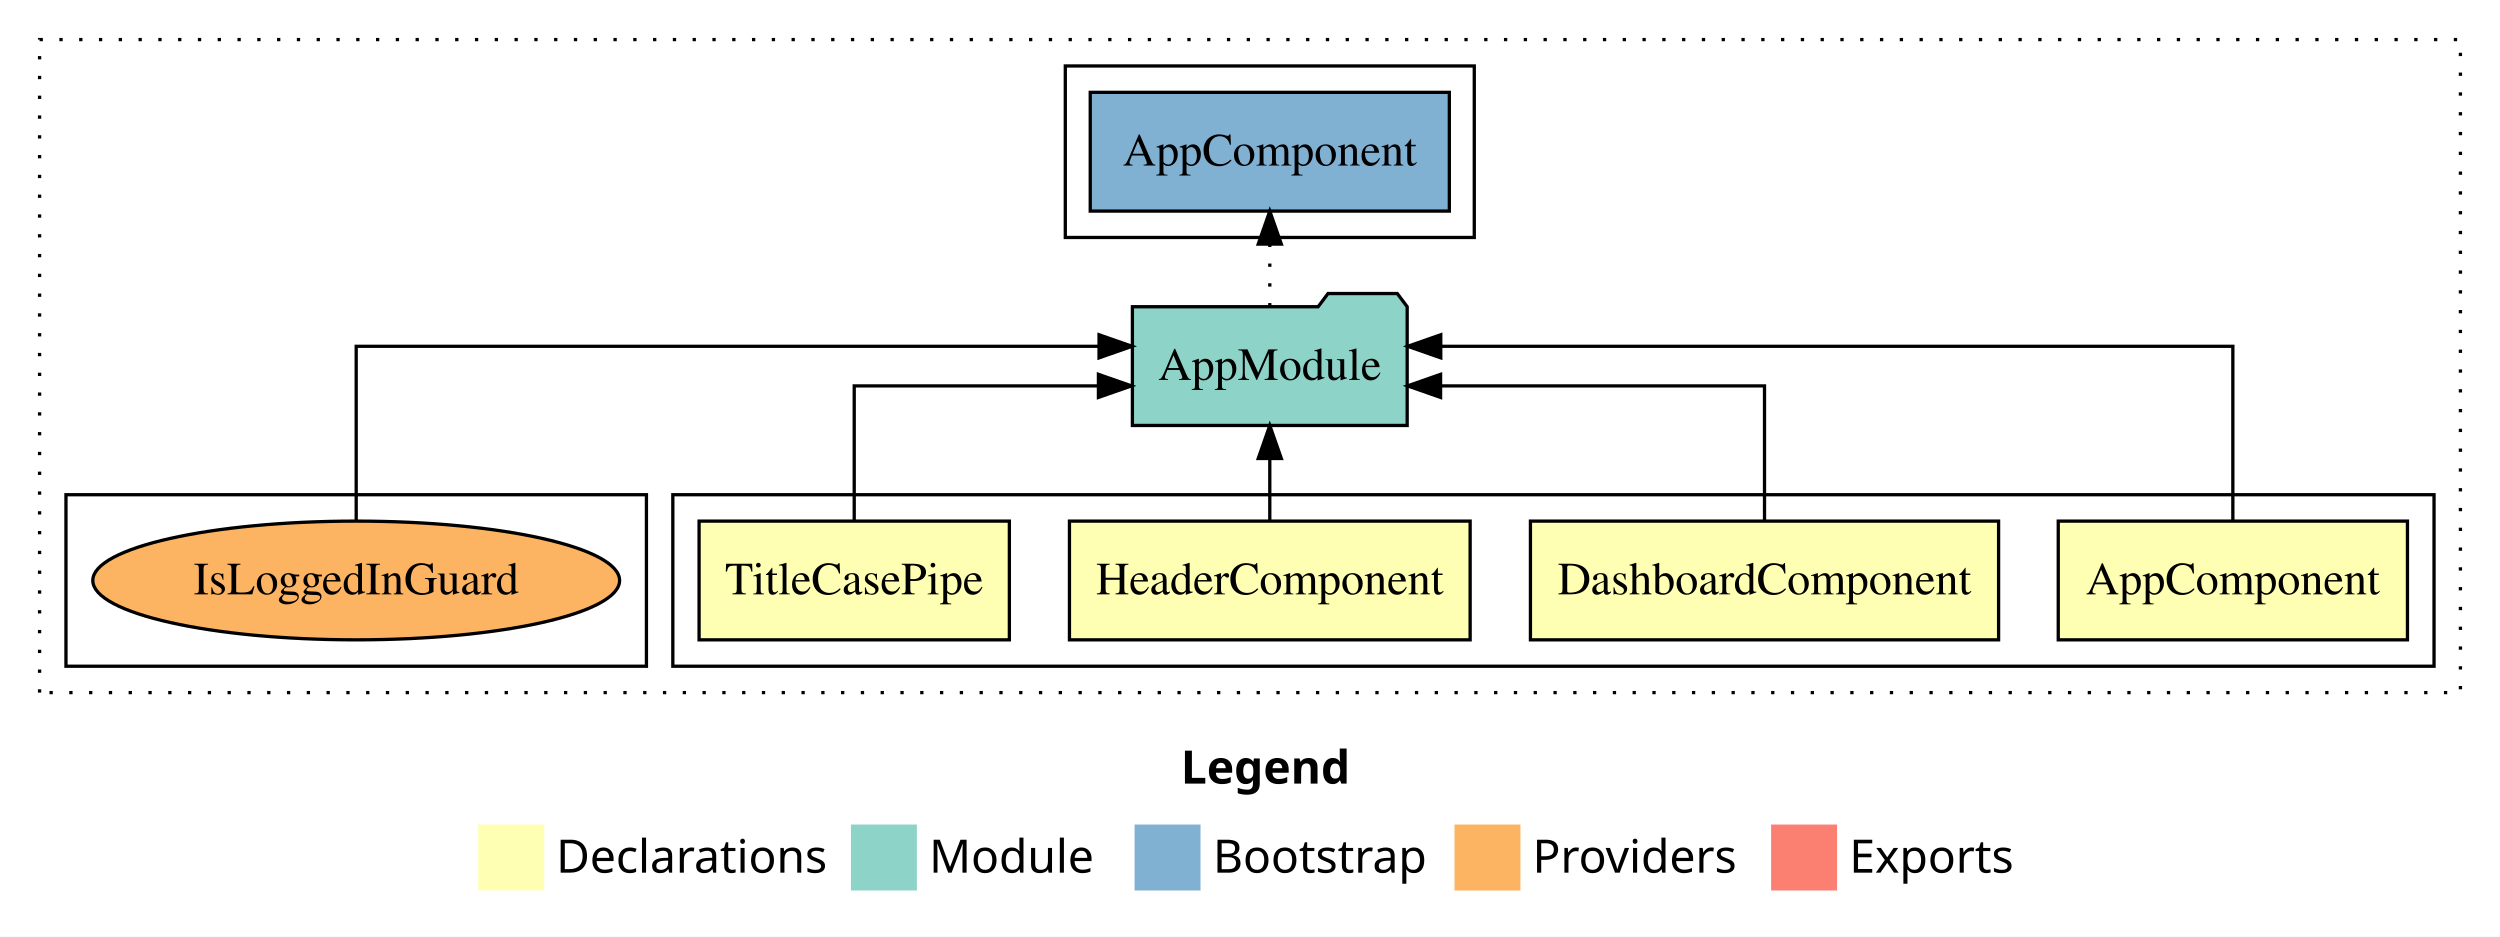
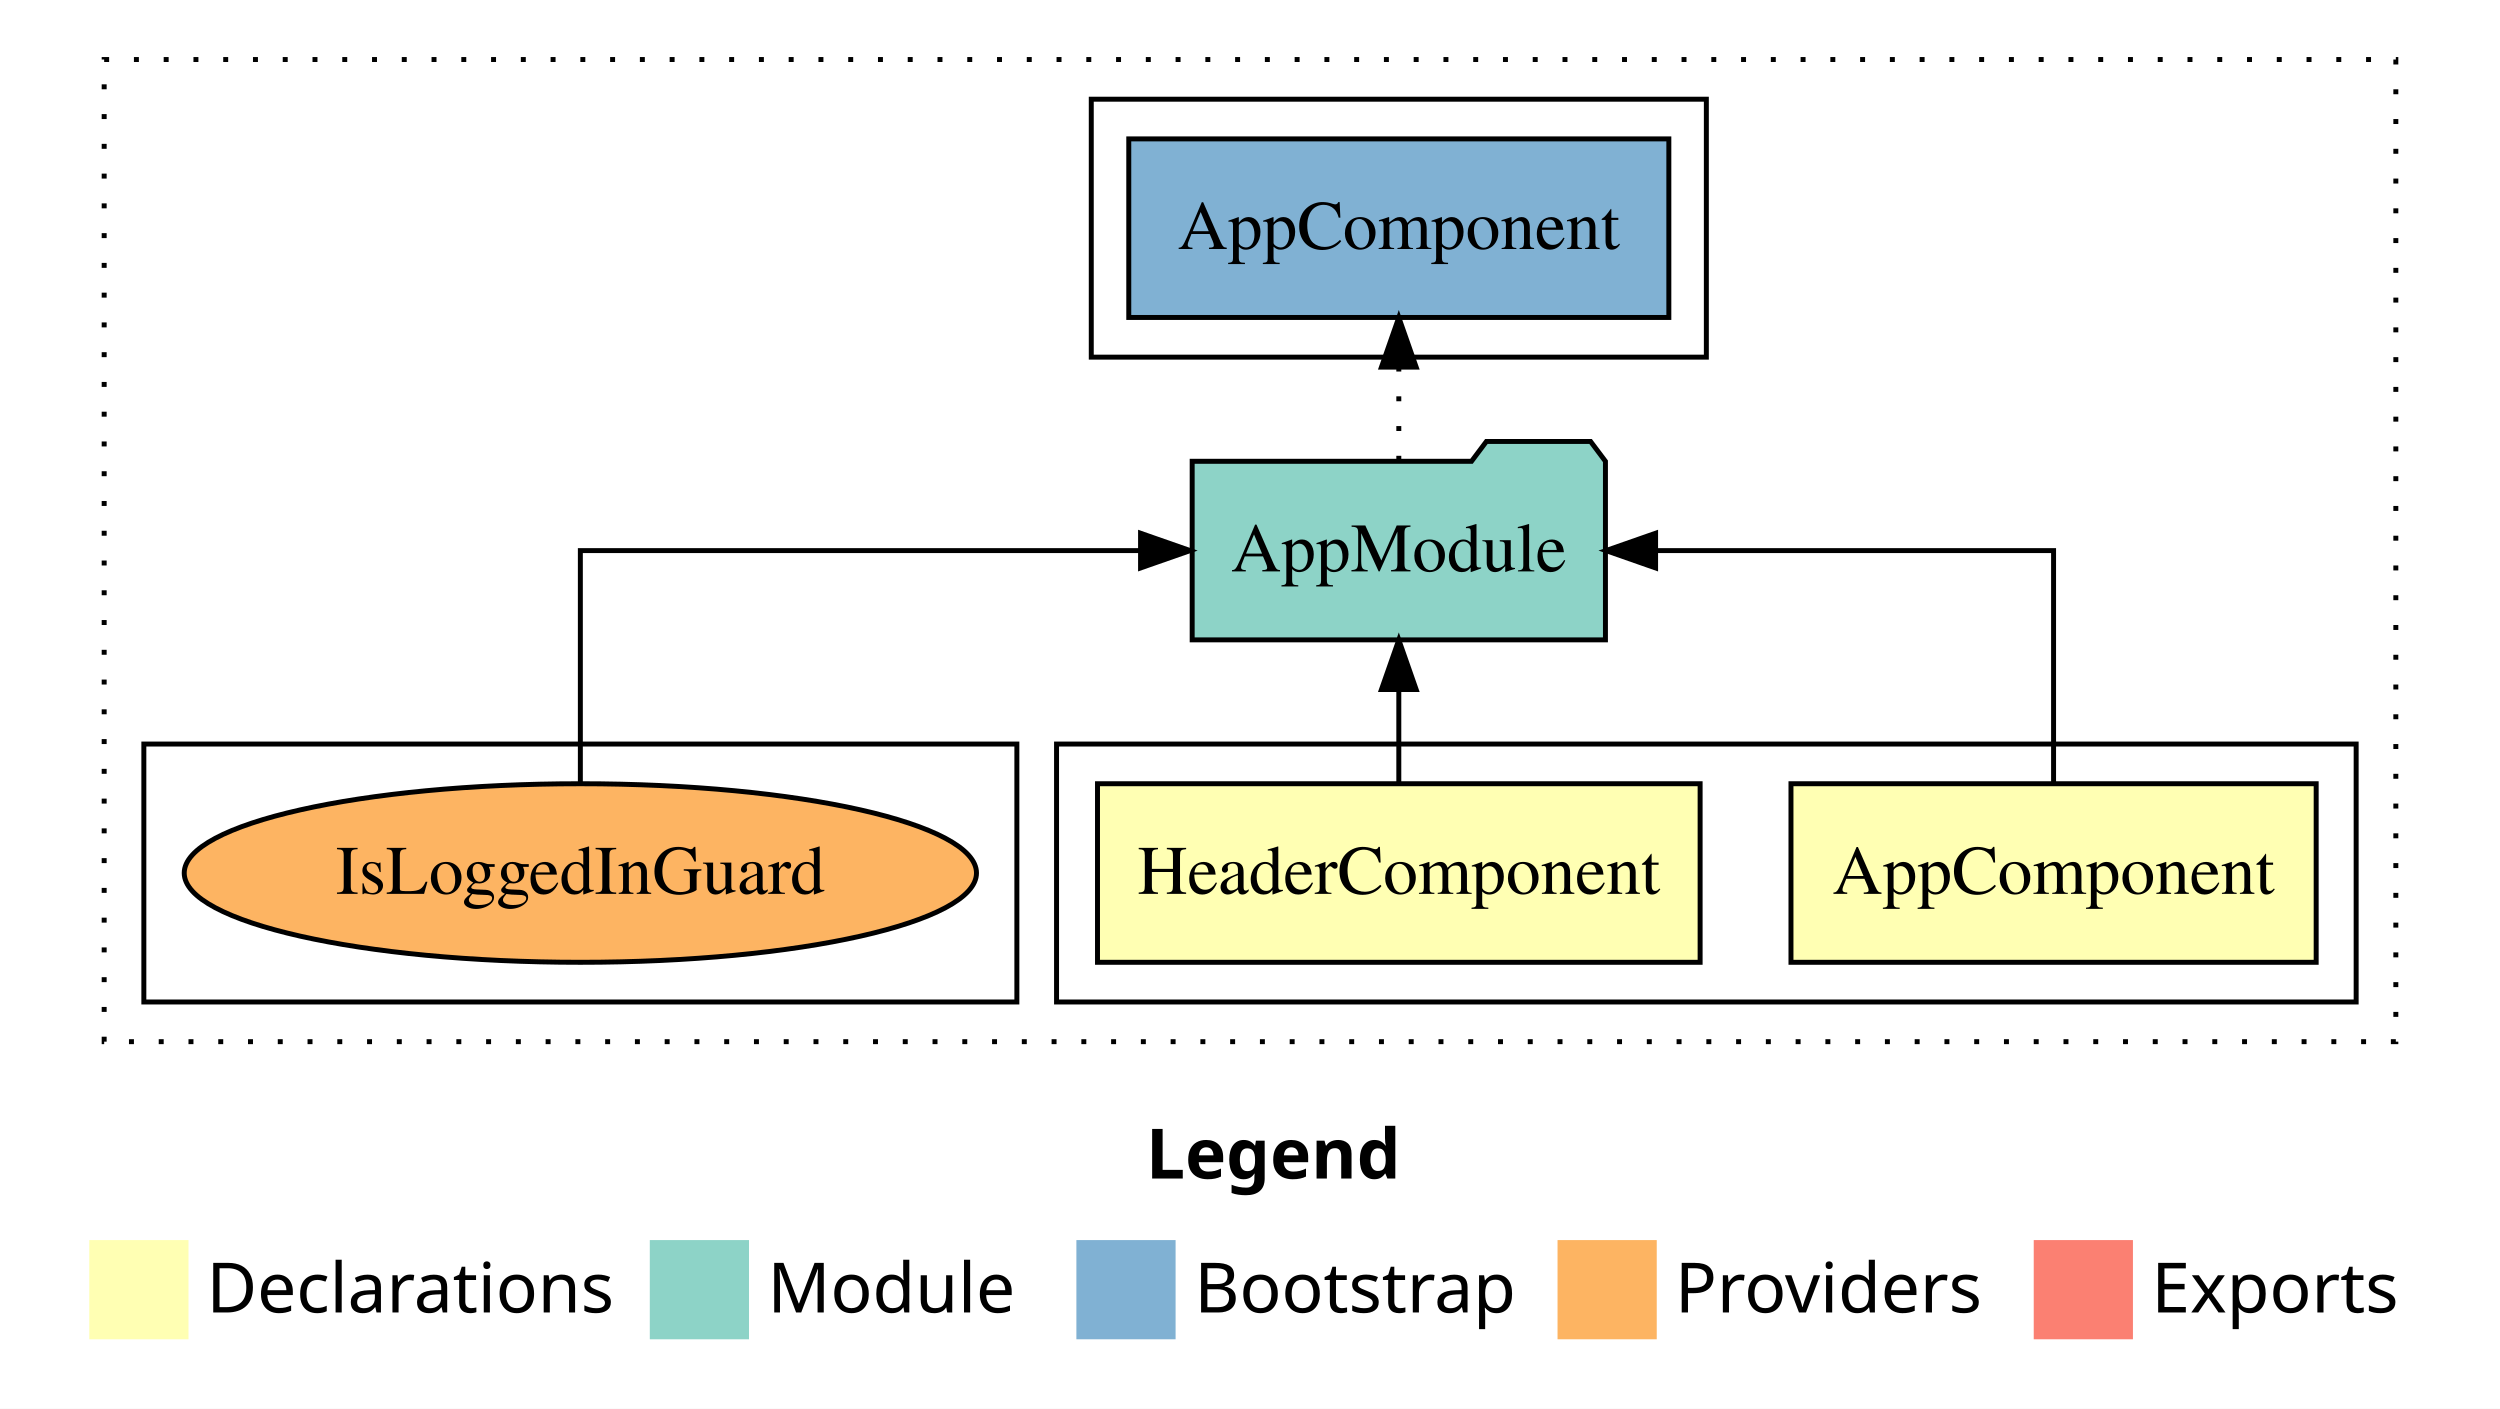
- <svg xmlns="http://www.w3.org/2000/svg" width="758pt" height="284pt" viewBox="0.00 0.00 758.00 284.00">
+ <svg xmlns="http://www.w3.org/2000/svg" width="504pt" height="284pt" viewBox="0.00 0.00 504.00 284.00">
  <g id="graph0" class="graph" transform="scale(1 1) rotate(0) translate(4 280)">
-     <polygon fill="#ffffff" stroke="transparent" points="-4,4 -4,-280 754,-280 754,4 -4,4" />
-     <text text-anchor="start" x="354.009" y="-42.4" font-family="sans-serif" font-weight="bold" font-size="14.00" fill="#000000">Legend</text>
-     <polygon fill="#ffffb3" stroke="transparent" points="141,-10 141,-30 161,-30 161,-10 141,-10" />
-     <text text-anchor="start" x="164.629" y="-15.4" font-family="sans-serif" font-size="14.00" fill="#000000">  Declarations</text>
-     <polygon fill="#8dd3c7" stroke="transparent" points="254,-10 254,-30 274,-30 274,-10 254,-10" />
-     <text text-anchor="start" x="277.725" y="-15.4" font-family="sans-serif" font-size="14.00" fill="#000000">  Module</text>
-     <polygon fill="#80b1d3" stroke="transparent" points="340,-10 340,-30 360,-30 360,-10 340,-10" />
-     <text text-anchor="start" x="363.781" y="-15.4" font-family="sans-serif" font-size="14.00" fill="#000000">  Bootstrap</text>
-     <polygon fill="#fdb462" stroke="transparent" points="437,-10 437,-30 457,-30 457,-10 437,-10" />
-     <text text-anchor="start" x="460.673" y="-15.4" font-family="sans-serif" font-size="14.00" fill="#000000">  Providers</text>
-     <polygon fill="#fb8072" stroke="transparent" points="533,-10 533,-30 553,-30 553,-10 533,-10" />
-     <text text-anchor="start" x="556.726" y="-15.4" font-family="sans-serif" font-size="14.00" fill="#000000">  Exports</text>
+     <polygon fill="#ffffff" stroke="transparent" points="-4,4 -4,-280 500,-280 500,4 -4,4" />
+     <text text-anchor="start" x="227.009" y="-42.4" font-family="sans-serif" font-weight="bold" font-size="14.00" fill="#000000">Legend</text>
+     <polygon fill="#ffffb3" stroke="transparent" points="14,-10 14,-30 34,-30 34,-10 14,-10" />
+     <text text-anchor="start" x="37.629" y="-15.4" font-family="sans-serif" font-size="14.00" fill="#000000">  Declarations</text>
+     <polygon fill="#8dd3c7" stroke="transparent" points="127,-10 127,-30 147,-30 147,-10 127,-10" />
+     <text text-anchor="start" x="150.725" y="-15.4" font-family="sans-serif" font-size="14.00" fill="#000000">  Module</text>
+     <polygon fill="#80b1d3" stroke="transparent" points="213,-10 213,-30 233,-30 233,-10 213,-10" />
+     <text text-anchor="start" x="236.781" y="-15.4" font-family="sans-serif" font-size="14.00" fill="#000000">  Bootstrap</text>
+     <polygon fill="#fdb462" stroke="transparent" points="310,-10 310,-30 330,-30 330,-10 310,-10" />
+     <text text-anchor="start" x="333.673" y="-15.4" font-family="sans-serif" font-size="14.00" fill="#000000">  Providers</text>
+     <polygon fill="#fb8072" stroke="transparent" points="406,-10 406,-30 426,-30 426,-10 406,-10" />
+     <text text-anchor="start" x="429.726" y="-15.4" font-family="sans-serif" font-size="14.00" fill="#000000">  Exports</text>
    <g id="clust1" class="cluster">
-       <polygon fill="none" stroke="#000000" stroke-dasharray="1,5" points="8,-70 8,-268 742,-268 742,-70 8,-70" />
+       <polygon fill="none" stroke="#000000" stroke-dasharray="1,5" points="17,-70 17,-268 479,-268 479,-70 17,-70" />
    </g>
    <g id="clust2" class="cluster">
-       <polygon fill="none" stroke="#000000" points="200,-78 200,-130 734,-130 734,-78 200,-78" />
+       <polygon fill="none" stroke="#000000" points="209,-78 209,-130 471,-130 471,-78 209,-78" />
    </g>
-     <g id="clust9" class="cluster">
-       <polygon fill="none" stroke="#000000" points="319,-208 319,-260 443,-260 443,-208 319,-208" />
+     <g id="clust7" class="cluster">
+       <polygon fill="none" stroke="#000000" points="216,-208 216,-260 340,-260 340,-208 216,-208" />
    </g>
-     <g id="clust10" class="cluster">
-       <polygon fill="none" stroke="#000000" points="16,-78 16,-130 192,-130 192,-78 16,-78" />
+     <g id="clust8" class="cluster">
+       <polygon fill="none" stroke="#000000" points="25,-78 25,-130 201,-130 201,-78 25,-78" />
    </g>
    <g id="node1" class="node">
-       <polygon fill="#ffffb3" stroke="#000000" points="725.94,-122 620.06,-122 620.06,-86 725.94,-86 725.94,-122" />
-       <text text-anchor="middle" x="673" y="-99.8" font-family="Times,serif" font-size="14.00" fill="#000000">AppComponent</text>
+       <polygon fill="#ffffb3" stroke="#000000" points="462.94,-122 357.06,-122 357.06,-86 462.94,-86 462.94,-122" />
+       <text text-anchor="middle" x="410" y="-99.8" font-family="Times,serif" font-size="14.00" fill="#000000">AppComponent</text>
+     </g>
+     <g id="node3" class="node">
+       <polygon fill="#8dd3c7" stroke="#000000" points="319.657,-187 316.657,-191 295.657,-191 292.657,-187 236.343,-187 236.343,-151 319.657,-151 319.657,-187" />
+       <text text-anchor="middle" x="278" y="-164.8" font-family="Times,serif" font-size="14.00" fill="#000000">AppModule</text>
+     </g>
+     <g id="edge1" class="edge">
+       <path fill="none" stroke="#000000" d="M410,-122.106C410,-141.339 410,-169 410,-169 410,-169 329.766,-169 329.766,-169" />
+       <polygon fill="#000000" stroke="#000000" points="329.766,-165.5 319.766,-169 329.766,-172.5 329.766,-165.5" />
+     </g>
+     <g id="node2" class="node">
+       <polygon fill="#ffffb3" stroke="#000000" points="338.744,-122 217.256,-122 217.256,-86 338.744,-86 338.744,-122" />
+       <text text-anchor="middle" x="278" y="-99.8" font-family="Times,serif" font-size="14.00" fill="#000000">HeaderComponent</text>
+     </g>
+     <g id="edge2" class="edge">
+       <path fill="none" stroke="#000000" d="M278,-122.106C278,-122.106 278,-140.991 278,-140.991" />
+       <polygon fill="#000000" stroke="#000000" points="274.5,-140.991 278,-150.991 281.5,-140.991 274.5,-140.991" />
+     </g>
+     <g id="node4" class="node">
+       <polygon fill="#80b1d3" stroke="#000000" points="332.439,-252 223.561,-252 223.561,-216 332.439,-216 332.439,-252" />
+       <text text-anchor="middle" x="278" y="-229.8" font-family="Times,serif" font-size="14.00" fill="#000000">AppComponent </text>
+     </g>
+     <g id="edge3" class="edge">
+       <path fill="none" stroke="#000000" stroke-dasharray="1,5" d="M278,-187.106C278,-187.106 278,-205.991 278,-205.991" />
+       <polygon fill="#000000" stroke="#000000" points="274.5,-205.991 278,-215.991 281.5,-205.991 274.5,-205.991" />
    </g>
    <g id="node5" class="node">
-       <polygon fill="#8dd3c7" stroke="#000000" points="422.657,-187 419.657,-191 398.657,-191 395.657,-187 339.343,-187 339.343,-151 422.657,-151 422.657,-187" />
-       <text text-anchor="middle" x="381" y="-164.8" font-family="Times,serif" font-size="14.00" fill="#000000">AppModule</text>
-     </g>
-     <g id="edge1" class="edge">
-       <path fill="none" stroke="#000000" d="M673,-122.284C673,-143.321 673,-175 673,-175 673,-175 432.837,-175 432.837,-175" />
-       <polygon fill="#000000" stroke="#000000" points="432.837,-171.5 422.837,-175 432.836,-178.5 432.837,-171.5" />
-     </g>
-     <g id="node2" class="node">
-       <polygon fill="#ffffb3" stroke="#000000" points="601.973,-122 460.027,-122 460.027,-86 601.973,-86 601.973,-122" />
-       <text text-anchor="middle" x="531" y="-99.8" font-family="Times,serif" font-size="14.00" fill="#000000">DashboardComponent</text>
-     </g>
-     <g id="edge2" class="edge">
-       <path fill="none" stroke="#000000" d="M531,-122.022C531,-139.373 531,-163 531,-163 531,-163 432.783,-163 432.783,-163" />
-       <polygon fill="#000000" stroke="#000000" points="432.783,-159.5 422.783,-163 432.783,-166.5 432.783,-159.5" />
-     </g>
-     <g id="node3" class="node">
-       <polygon fill="#ffffb3" stroke="#000000" points="441.744,-122 320.256,-122 320.256,-86 441.744,-86 441.744,-122" />
-       <text text-anchor="middle" x="381" y="-99.8" font-family="Times,serif" font-size="14.00" fill="#000000">HeaderComponent</text>
-     </g>
-     <g id="edge3" class="edge">
-       <path fill="none" stroke="#000000" d="M381,-122.106C381,-122.106 381,-140.991 381,-140.991" />
-       <polygon fill="#000000" stroke="#000000" points="377.5,-140.991 381,-150.991 384.5,-140.991 377.5,-140.991" />
-     </g>
-     <g id="node4" class="node">
-       <polygon fill="#ffffb3" stroke="#000000" points="302.038,-122 207.962,-122 207.962,-86 302.038,-86 302.038,-122" />
-       <text text-anchor="middle" x="255" y="-99.8" font-family="Times,serif" font-size="14.00" fill="#000000">TitleCasePipe</text>
+       <ellipse fill="#fdb462" stroke="#000000" cx="113" cy="-104" rx="79.86" ry="18" />
+       <text text-anchor="middle" x="113" y="-99.8" font-family="Times,serif" font-size="14.00" fill="#000000">IsLoggedInGuard</text>
    </g>
    <g id="edge4" class="edge">
-       <path fill="none" stroke="#000000" d="M255,-122.022C255,-139.373 255,-163 255,-163 255,-163 329.044,-163 329.044,-163" />
-       <polygon fill="#000000" stroke="#000000" points="329.044,-166.5 339.044,-163 329.044,-159.5 329.044,-166.5" />
-     </g>
-     <g id="node6" class="node">
-       <polygon fill="#80b1d3" stroke="#000000" points="435.439,-252 326.561,-252 326.561,-216 435.439,-216 435.439,-252" />
-       <text text-anchor="middle" x="381" y="-229.8" font-family="Times,serif" font-size="14.00" fill="#000000">AppComponent </text>
-     </g>
-     <g id="edge5" class="edge">
-       <path fill="none" stroke="#000000" stroke-dasharray="1,5" d="M381,-187.106C381,-187.106 381,-205.991 381,-205.991" />
-       <polygon fill="#000000" stroke="#000000" points="377.5,-205.991 381,-215.991 384.5,-205.991 377.5,-205.991" />
-     </g>
-     <g id="node7" class="node">
-       <ellipse fill="#fdb462" stroke="#000000" cx="104" cy="-104" rx="79.86" ry="18" />
-       <text text-anchor="middle" x="104" y="-99.8" font-family="Times,serif" font-size="14.00" fill="#000000">IsLoggedInGuard</text>
-     </g>
-     <g id="edge6" class="edge">
-       <path fill="none" stroke="#000000" d="M104,-122.284C104,-143.321 104,-175 104,-175 104,-175 329.23,-175 329.23,-175" />
-       <polygon fill="#000000" stroke="#000000" points="329.23,-178.5 339.23,-175 329.23,-171.5 329.23,-178.5" />
+       <path fill="none" stroke="#000000" d="M113,-122.106C113,-141.339 113,-169 113,-169 113,-169 225.937,-169 225.937,-169" />
+       <polygon fill="#000000" stroke="#000000" points="225.937,-172.5 235.937,-169 225.937,-165.5 225.937,-172.5" />
    </g>
  </g>
</svg>
